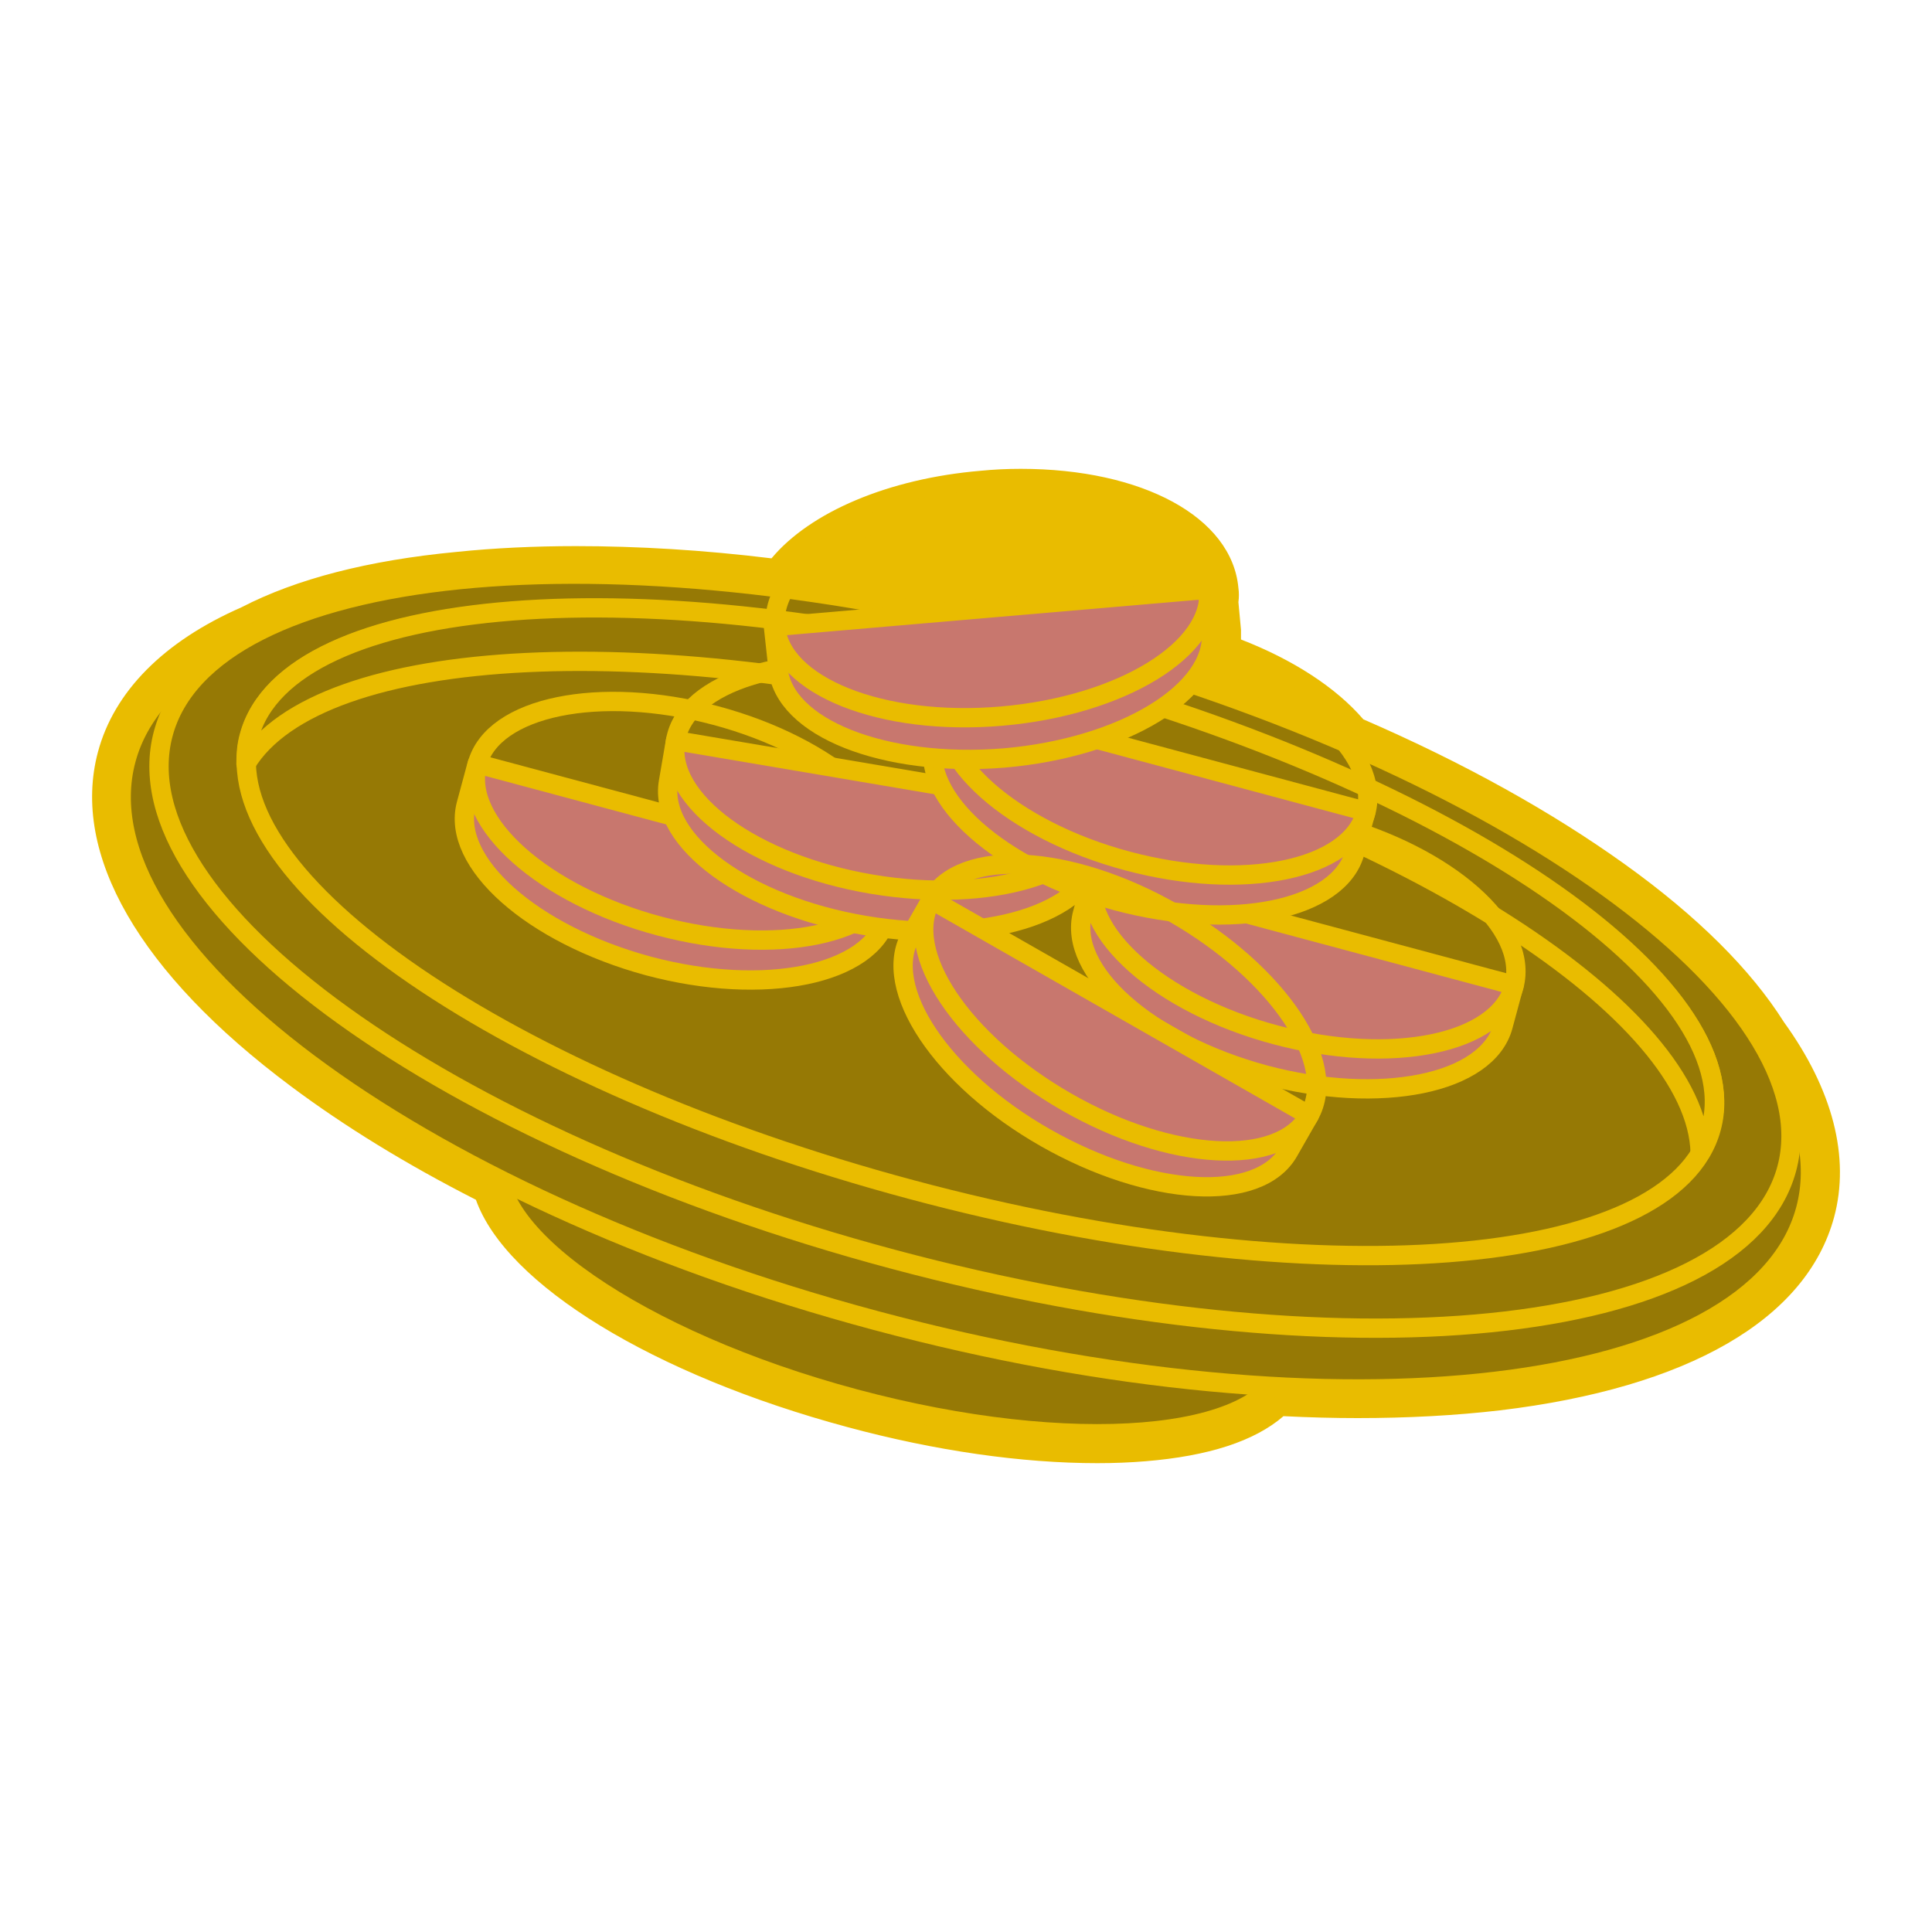
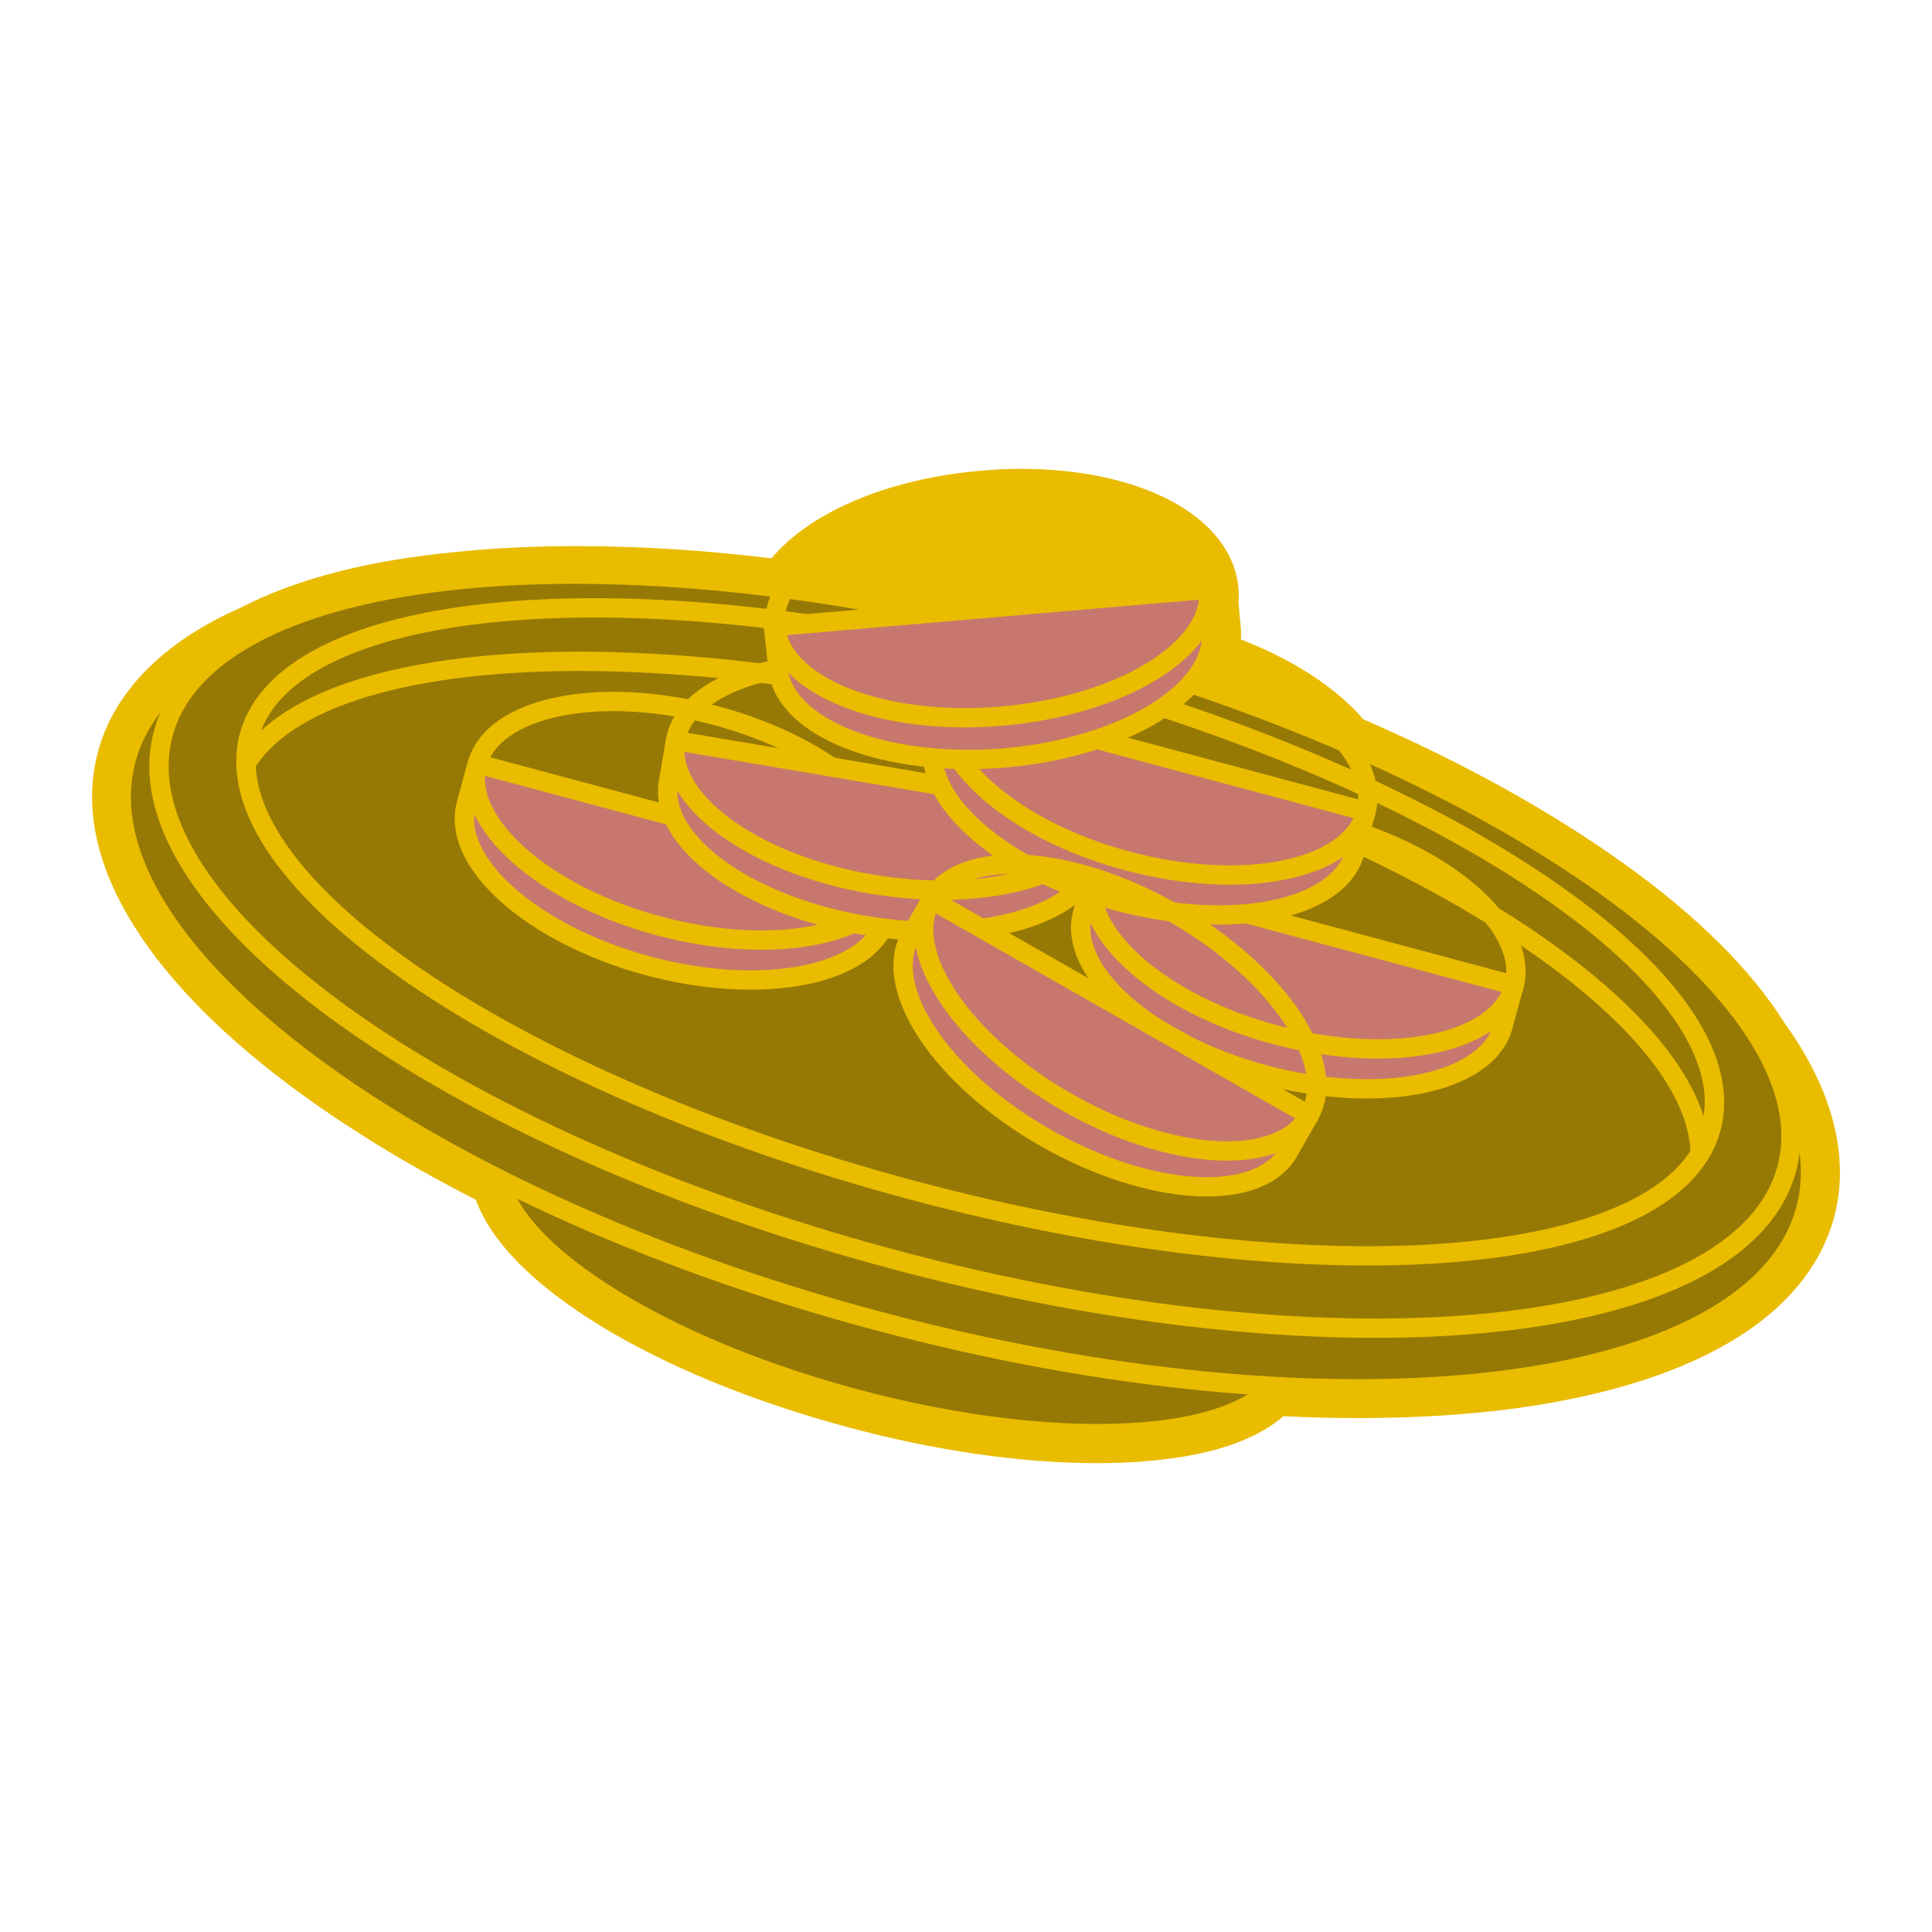
<svg xmlns="http://www.w3.org/2000/svg" xmlns:xlink="http://www.w3.org/1999/xlink" version="1.1" id="레이어_1" x="0px" y="0px" viewBox="0 0 300 300" style="enable-background:new 0 0 300 300;" xml:space="preserve">
  <style type="text/css">
	.st0{fill:none;}
	.st1{fill:none;stroke:#E9BC00;stroke-width:2;stroke-linecap:round;stroke-linejoin:round;}
	.st2{fill:#C8776E;}
	.st3{fill:#E9BC00;}
- 	.st4{fill:#967905;stroke:#E9BC00;stroke-width:3;stroke-linecap:round;stroke-linejoin:round;stroke-miterlimit:10;}
+ 	.st4{fill:#967905;stroke:#E9BC00;stroke-width:3;stroke-linecap:round;stroke-linejoin:round;stroke-miterlimit:9.999;}
	.st5{fill:#967905;stroke:#E9BC00;stroke-width:3;stroke-linecap:round;stroke-linejoin:round;stroke-miterlimit:10;}
	.st6{fill:#C8776E;stroke:#E9BC00;stroke-width:3;stroke-linecap:round;stroke-linejoin:round;stroke-miterlimit:10;}
	.st7{fill:url(#SVGID_1_);stroke:#E9BC00;stroke-width:3;stroke-linecap:round;stroke-linejoin:round;stroke-miterlimit:10;}
	
- 		.st8{fill:url(#SVGID_00000042723731627198674490000006643203725829232572_);stroke:#E9BC00;stroke-width:3;stroke-linecap:round;stroke-linejoin:round;stroke-miterlimit:10;}
+ 		.st8{fill:url(#SVGID_00000101792636589680738060000010236837230293440911_);stroke:#E9BC00;stroke-width:3;stroke-linecap:round;stroke-linejoin:round;stroke-miterlimit:10;}
	
- 		.st9{fill:url(#SVGID_00000101097218096271484190000017746554780887446178_);stroke:#E9BC00;stroke-width:3;stroke-linecap:round;stroke-linejoin:round;stroke-miterlimit:10;}
+ 		.st9{fill:url(#SVGID_00000119829298660491281050000004554710419483109034_);stroke:#E9BC00;stroke-width:3;stroke-linecap:round;stroke-linejoin:round;stroke-miterlimit:10;}
	
- 		.st10{fill:url(#SVGID_00000047027813956522951230000014548999708060594094_);stroke:#E9BC00;stroke-width:3;stroke-linecap:round;stroke-linejoin:round;stroke-miterlimit:10;}
+ 		.st10{fill:url(#SVGID_00000071552756470065551070000005538455736714091150_);stroke:#E9BC00;stroke-width:3;stroke-linecap:round;stroke-linejoin:round;stroke-miterlimit:10;}
	
- 		.st11{fill:url(#SVGID_00000029734943541578085840000010567871230964500366_);stroke:#E9BC00;stroke-width:3;stroke-linecap:round;stroke-linejoin:round;stroke-miterlimit:10;}
+ 		.st11{fill:url(#SVGID_00000109742036084785648300000004630124779014154647_);stroke:#E9BC00;stroke-width:3;stroke-linecap:round;stroke-linejoin:round;stroke-miterlimit:10;}
	
- 		.st12{fill:url(#SVGID_00000065056273508671714800000009211489221464930745_);stroke:#E9BC00;stroke-width:3;stroke-linecap:round;stroke-linejoin:round;stroke-miterlimit:10;}
+ 		.st12{fill:url(#SVGID_00000042705569111723765400000007946801644980505498_);stroke:#E9BC00;stroke-width:3;stroke-linecap:round;stroke-linejoin:round;stroke-miterlimit:10;}
</style>
-   <pattern y="300" width="72" height="72" patternUnits="userSpaceOnUse" id="주름" viewBox="17.1 -84.9 72 72" style="overflow:visible;">
+   <pattern y="300" width="72" height="72" patternUnits="userSpaceOnUse" id="주름" viewBox="17.1 -87.9 72 72" style="overflow:visible;">
    <g>
-       <rect x="17.1" y="-84.9" class="st0" width="72" height="72" />
+       <rect x="17.1" y="-87.9" class="st0" width="72" height="72" />
      <g>
-         <rect x="17.1" y="-84.9" class="st0" width="72" height="72" />
+         <rect x="17.1" y="-87.9" class="st0" width="72" height="72" />
        <g>
-           <path class="st1" d="M72.2-99.8c0,0,4.1,0.9,2.4,4.4s0,4.4,2.5,4.7c2.5,0.3,4.1,2.1,2.7,5" />
-           <path class="st1" d="M34.1-85.6c0,0,4.2-0.2,3-3.9c-1.1-3.8,0.8-4.4,3.3-4.3s4.4-1.4,3.5-4.5" />
-           <path class="st1" d="M18.3-98.1c0,0,4.2,0.2,3,3.9c-1.1,3.7,0.7,4.3,3.2,4.2c2.6-0.1,4.4,1.5,3.5,4.5" />
-         </g>
-         <g>
-           <path class="st1" d="M97.5-77.1c0,0,1-4.1-2.9-4c-3.9,0.1-3.9-1.9-3.1-4.3S91.3-90,88.2-90" />
-         </g>
-         <g>
-           <rect x="17.1" y="-84.9" class="st2" width="72" height="72" />
-           <path class="st1" d="M30.4-28.5c0,0,3.8,1.7,4.5-2.1c0.7-3.8,2.6-3.5,4.8-2.2s4.6,0.7,5.1-2.4" />
-           <path class="st1" d="M83.1-41.7c0,0-2.6-3.3-5-0.2s-3.9,1.9-5.3-0.2c-1.4-2.1-3.7-2.7-5.7-0.2" />
-           <path class="st1" d="M56.1-42c0,0-3.8,1.7-1.5,4.7c2.4,3.1,0.9,4.3-1.6,5.1c-2.4,0.8-3.6,2.9-1.7,5.4" />
-           <path class="st1" d="M58.2-37.7c0,0,4.1,0.9,2.4,4.4c-1.7,3.5,0,4.4,2.5,4.7c2.5,0.3,4.1,2.1,2.7,5" />
-           <path class="st1" d="M72.2-27.8c0,0,4.1,0.9,2.4,4.4s0,4.4,2.5,4.7c2.5,0.3,4.1,2.1,2.7,5" />
-           <path class="st1" d="M44.4-47.1c0,0,3.7,2,1.1,4.8c-2.6,2.9-1.2,4.2,1.1,5.2c2.4,1,3.4,3.2,1.2,5.5" />
-           <path class="st1" d="M27.4-35.9c0,0,1.3-4-2.6-4.2c-3.9-0.3-3.8-2.2-2.8-4.5s0.2-4.6-2.9-4.8" />
-           <path class="st1" d="M24.6-54.1c0,0-2,3.6,1.7,4.6c3.8,1,3.3,2.9,1.8,5c-1.4,2.1-1.1,4.5,2,5.3" />
-           <path class="st1" d="M37.5-29.9c0,0,1.3,3.9,4.6,1.8s4.3-0.5,4.9,2c0.6,2.5,2.6,3.8,5.3,2.1" />
-           <path class="st1" d="M29.4-57.4c0,0-1.8,3.8,2,4.5s3.5,2.6,2.2,4.8c-1.3,2.2-0.8,4.6,2.3,5.2" />
-           <path class="st1" d="M41.1-51.6c0,0-3.4,2.4-0.5,4.9c2.9,2.6,1.7,4-0.5,5.3s-3,3.5-0.6,5.6" />
-           <path class="st1" d="M28.1-72.6c0,0,0.3,4.2,4,2.9c3.7-1.2,4.3,0.6,4.3,3.1C36.3-64,38-62.2,41-63.2" />
-           <path class="st1" d="M46.6-65.8c0,0-0.4-4.2-4-2.9c-3.7,1.3-4.3-0.5-4.3-3.1c0-2.6-1.6-4.3-4.6-3.3" />
-           <path class="st1" d="M36.7-40.2c0,0-4.2-0.2-3.4,3.6c0.8,3.8-1.1,4.2-3.6,3.9c-2.5-0.3-4.5,1-3.9,4.1" />
-           <path class="st1" d="M49.8-40.9c0,0-1.5-3.9,2.4-4.4s3.7-2.4,2.5-4.7c-1.1-2.3-0.4-4.6,2.7-5" />
-           <path class="st1" d="M20.4-58.6c0,0,1.9-3.7,4.8-1.1c2.9,2.6,4.2,1.2,5.2-1.2s3.1-3.4,5.5-1.3" />
-           <path class="st1" d="M68.1-96.3c0,0-1.9,3.7,1.9,4.6c3.8,0.8,3.4,2.7,2.1,4.9s-0.9,4.5,2.2,5.2" />
-           <path class="st1" d="M81.6-22.9c0,0,2.5-3.4-1.1-4.8c-3.6-1.5-2.9-3.3-1.2-5.2c1.7-1.9,1.6-4.3-1.3-5.5" />
-           <path class="st1" d="M77-27.2c0,0-4.1-0.8-2.4-4.3s0-4.4-2.6-4.6c-2.5-0.3-4.1-2.1-2.7-5" />
-           <path class="st1" d="M34.1-13.6c0,0,4.2-0.2,3-3.9c-1.1-3.7,0.7-4.3,3.3-4.2c2.5,0.1,4.4-1.4,3.5-4.5" />
-           <path class="st1" d="M56.5-28.6c0,0-4,1-2.2,4.4s0.1,4.4-2.4,4.7c-2.5,0.4-4,2.3-2.6,5.1" />
-           <path class="st1" d="M35.1-20.8c0,0-4,1.3-4.2-2.6s-2.2-3.8-4.5-2.8s-4.6,0.2-4.8-3" />
-           <path class="st1" d="M25.5-77.1c0,0,1-4.1-2.9-4c-3.9,0.1-3.9-1.9-3.1-4.3S19.3-90,16.2-90" />
-           <path class="st1" d="M87.4-46.4c0,0-2.3-3.5-4.9-0.7s-4.1,1.6-5.3-0.7c-1.2-2.3-3.5-3.1-5.6-0.7" />
-           <path class="st1" d="M67.4-14.5c0,0,1-4.1-2.9-4s-3.9-1.9-3.1-4.3c0.8-2.4-0.2-4.6-3.3-4.6" />
-           <path class="st1" d="M60.9-44.7c0,0-1.6,3.8,2.2,4.4c3.8,0.6,3.6,2.5,2.4,4.8c-1.2,2.2-0.6,4.6,2.5,5.1" />
-           <path class="st1" d="M91.9-46.5c0,0-4.1,0.4-2.8,4.1c1.3,3.6-0.5,4.3-3,4.4c-2.6,0-4.3,1.7-3.2,4.7" />
-           <path class="st1" d="M79.2-51.1c0,0,3.5,2.3,4.8-1.3c1.3-3.7,3.1-3,5.1-1.4s4.4,1.5,5.5-1.5" />
-           <path class="st1" d="M88.7-75.7c0,0-0.8-4.1-4.3-2.5s-4.4-0.1-4.6-2.7c-0.2-2.5-2-4.2-4.9-2.8" />
-           <path class="st1" d="M45.8-56.9c0,0,4.1-0.6,2.7-4.2c-1.4-3.6,0.3-4.4,2.9-4.5c2.6-0.1,4.3-1.8,3.1-4.7" />
-           <path class="st1" d="M31.9-56.4c0,0,1.2-4,4.5-2c3.3,2,4.3,0.4,4.9-2.1c0.5-2.5,2.5-3.9,5.2-2.3" />
-           <path class="st1" d="M18.9-72.9c0,0,1.2-4,4.5-2s4.3,0.4,4.9-2.1c0.5-2.5,2.5-3.9,5.2-2.3" />
-           <path class="st1" d="M54.9-81.9c0,0,4.2,0.4,2.9,4c-1.3,3.7,0.5,4.3,3.1,4.3s4.3,1.6,3.3,4.6" />
-           <path class="st1" d="M51.6-73c0,0,3.2-2.7,0.1-5c-3.1-2.3-2-3.9,0.1-5.3s2.6-3.8,0.1-5.7" />
-           <path class="st1" d="M67.9-76.5c0,0-3.4,2.5-0.4,4.9c3,2.5,1.8,4-0.4,5.3c-2.2,1.3-2.9,3.6-0.4,5.6" />
-           <path class="st1" d="M73-72.4c0,0,2.8,3.1,5-0.2c2.1-3.2,3.8-2.2,5.3-0.2s3.9,2.5,5.7-0.2" />
-           <path class="st1" d="M57.2-45.4c0,0,4.2-0.2,3-3.9s0.7-4.3,3.2-4.2c2.6,0.1,4.4-1.5,3.4-4.5" />
-           <path class="st1" d="M48.7-53.3c0,0-0.4-4.2,3.4-3.6c3.8,0.6,4.2-1.3,3.7-3.8s0.8-4.6,3.9-4.1" />
-           <path class="st1" d="M36.5-55.6c0,0,1.1,4,4.5,2.2c3.4-1.9,4.4-0.2,4.8,2.3c0.4,2.5,2.3,4,5.1,2.5" />
-           <path class="st1" d="M18.3-26.1c0,0,4.2,0.2,3,3.9c-1.1,3.7,0.7,4.3,3.2,4.2c2.6-0.1,4.4,1.5,3.5,4.5" />
-           <path class="st1" d="M52.7-70.6c0,0-3.8,1.7-4.5-2.2c-0.6-3.8-2.5-3.5-4.8-2.3c-2.2,1.2-4.6,0.7-5.1-2.5" />
-           <path class="st1" d="M100.9-65.7c0,0-1.6,3.9-4.7,1.5c-3.1-2.3-4.3-0.8-5,1.7c-0.8,2.4-2.8,3.6-5.4,1.8" />
-           <path class="st1" d="M84.8-61.8c0,0-1-4-4.4-2.2c-3.4,1.8-4.4,0.2-4.8-2.4c-0.4-2.5-2.3-4-5.1-2.5" />
-           <path class="st1" d="M76.7-73.7c0,0-0.1-4.2-3.9-3.1c-3.7,1.1-4.3-0.8-4.1-3.3c0.2-2.5-1.4-4.4-4.4-3.6" />
-           <path class="st1" d="M68.4-60.9c0,0,2,3.6,4.9,1c2.8-2.7,4.2-1.3,5.2,1.1c1,2.3,3.2,3.3,5.5,1.1" />
-           <path class="st1" d="M58.3-72c0,0-2,3.7,1.8,4.6c3.8,0.9,3.3,2.8,1.9,4.9c-1.4,2.1-1,4.5,2.1,5.3" />
-           <path class="st1" d="M79.1-96.5c0,0-1.3,4,2.6,4.2c3.9,0.3,3.8,2.2,2.8,4.5s-0.2,4.6,2.9,4.8" />
-           <path class="st1" d="M63.5-46.9c0,0,4.1,0.8,3.9-3.1s1.7-4,4.2-3.3c2.4,0.7,4.6-0.3,4.4-3.5" />
-           <path class="st1" d="M83.6-25.7c0,0,4.1,0.5,3.7-3.3c-0.5-3.9,1.4-4.1,3.9-3.6c2.5,0.6,4.6-0.7,4.2-3.8" />
-           <path class="st1" d="M82.1-66.8c0,0,2.4-3.4,4.9-0.5c2.5,3,4,1.7,5.3-0.5s3.6-2.9,5.6-0.5" />
-           <path class="st1" d="M62.5-75.8c0,0-3.7-1.9-1.2-4.8c2.5-2.9,1.1-4.2-1.3-5.2c-2.4-0.9-3.4-3.1-1.4-5.5" />
-           <path class="st1" d="M45.3-93.2c0,0-3.6,2.2-0.8,4.9s1.4,4.1-0.9,5.2c-2.3,1.1-3.2,3.4-0.9,5.6" />
-           <path class="st1" d="M37-78.6c0,0,1.2-4-2.7-4.2s-3.8-2.1-2.9-4.5c1-2.4,0.1-4.6-3.1-4.8" />
-         </g>
-         <g>
-           <path class="st1" d="M19.9-46.5c0,0-4.1,0.4-2.8,4.1c1.3,3.6-0.5,4.3-3,4.4c-2.6,0-4.3,1.7-3.2,4.7" />
-           <path class="st1" d="M7.2-51.1c0,0,3.5,2.3,4.8-1.3c1.3-3.7,3.1-3,5.1-1.4s4.4,1.5,5.5-1.5" />
-           <path class="st1" d="M16.7-75.7c0,0-0.8-4.1-4.3-2.5S8-78.3,7.8-80.9c-0.2-2.5-2-4.2-4.9-2.8" />
-           <path class="st1" d="M1-72.4c0,0,2.8,3.1,5-0.2c2.1-3.2,3.8-2.2,5.3-0.2s3.9,2.5,5.7-0.2" />
-           <path class="st1" d="M28.9-65.7c0,0-1.6,3.9-4.7,1.5c-3.1-2.3-4.3-0.8-5,1.7c-0.8,2.4-2.8,3.6-5.4,1.8" />
-           <path class="st1" d="M11.6-25.7c0,0,4.1,0.5,3.7-3.3c-0.5-3.9,1.4-4.1,3.9-3.6c2.5,0.6,4.6-0.7,4.2-3.8" />
-           <path class="st1" d="M10.1-66.8c0,0,2.4-3.4,4.9-0.5c2.5,3,4,1.7,5.3-0.5s3.6-2.9,5.6-0.5" />
-         </g>
-         <g>
-           <path class="st1" d="M97.5-5.1c0,0,1-4.1-2.9-4s-3.9-1.9-3.1-4.3S91.3-18,88.2-18" />
-         </g>
-         <g>
-           <path class="st1" d="M68.1-24.3c0,0-1.9,3.7,1.9,4.6c3.8,0.8,3.4,2.7,2.1,4.9c-1.3,2.2-0.9,4.5,2.2,5.2" />
-           <path class="st1" d="M25.5-5.1c0,0,1-4.1-2.9-4s-3.9-1.9-3.1-4.3S19.3-18,16.2-18" />
-           <path class="st1" d="M88.7-3.7c0,0-0.8-4.1-4.3-2.5S80-6.3,79.8-8.9c-0.2-2.5-2-4.2-4.9-2.8" />
-           <path class="st1" d="M51.6-1c0,0,3.2-2.7,0.1-5c-3.1-2.3-2-3.9,0.1-5.3s2.6-3.8,0.1-5.7" />
-           <path class="st1" d="M76.7-1.7c0,0-0.1-4.2-3.9-3.1c-3.7,1.1-4.3-0.8-4.1-3.3c0.2-2.5-1.4-4.4-4.4-3.6" />
-           <path class="st1" d="M79.1-24.5c0,0-1.3,4,2.6,4.2c3.9,0.3,3.8,2.2,2.8,4.5s-0.2,4.6,2.9,4.8" />
-           <path class="st1" d="M62.5-3.8c0,0-3.7-1.9-1.2-4.8s1.1-4.2-1.3-5.2c-2.4-0.9-3.4-3.1-1.4-5.5" />
-           <path class="st1" d="M45.3-21.2c0,0-3.6,2.2-0.8,4.9c2.8,2.7,1.4,4.1-0.9,5.2c-2.3,1.1-3.2,3.4-0.9,5.6" />
-           <path class="st1" d="M37-6.6c0,0,1.2-4-2.7-4.2s-3.8-2.1-2.9-4.5c1-2.4,0.1-4.6-3.1-4.8" />
-         </g>
-         <g>
-           <path class="st1" d="M16.7-3.7c0,0-0.8-4.1-4.3-2.5S8-6.3,7.8-8.9c-0.2-2.5-2-4.2-4.9-2.8" />
+           <rect x="17.1" y="-87.9" class="st0" width="72" height="72" />
+           <g>
+             <path class="st1" d="M72.2-1c0,0,4.1-0.9,2.4-4.4s0-4.4,2.5-4.7c2.5-0.3,4.1-2.1,2.7-5" />
+             <path class="st1" d="M34.1-15.2c0,0,4.2,0.2,3,3.9C36-7.5,37.9-6.9,40.4-7s4.4,1.4,3.5,4.5" />
+             <path class="st1" d="M18.3-2.7c0,0,4.2-0.2,3-3.9c-1.1-3.7,0.7-4.3,3.2-4.2c2.6,0.1,4.4-1.5,3.5-4.5" />
+           </g>
+           <g>
+             <path class="st1" d="M97.5-23.7c0,0,1,4.1-2.9,4s-3.9,1.9-3.1,4.3s-0.2,4.6-3.3,4.6" />
+           </g>
+           <g>
+             <rect x="17.1" y="-87.9" class="st2" width="72" height="72" />
+             <path class="st1" d="M30.4-72.3c0,0,3.8-1.7,4.5,2.1c0.7,3.8,2.6,3.5,4.8,2.2c2.2-1.3,4.6-0.7,5.1,2.4" />
+             <path class="st1" d="M83.1-59.1c0,0-2.6,3.3-5,0.2s-3.9-1.9-5.3,0.2c-1.4,2.1-3.7,2.7-5.7,0.2" />
+             <path class="st1" d="M56.1-58.8c0,0-3.8-1.7-1.5-4.7c2.4-3.1,0.9-4.3-1.6-5.1c-2.4-0.8-3.6-2.9-1.7-5.4" />
+             <path class="st1" d="M58.2-63.1c0,0,4.1-0.9,2.4-4.4c-1.7-3.5,0-4.4,2.5-4.7c2.5-0.3,4.1-2.1,2.7-5" />
+             <path class="st1" d="M72.2-73c0,0,4.1-0.9,2.4-4.4s0-4.4,2.5-4.7c2.5-0.3,4.1-2.1,2.7-5" />
+             <path class="st1" d="M44.4-53.7c0,0,3.7-2,1.1-4.8c-2.6-2.9-1.2-4.2,1.1-5.2c2.4-1,3.4-3.2,1.2-5.5" />
+             <path class="st1" d="M27.4-64.9c0,0,1.3,4-2.6,4.2c-3.9,0.3-3.8,2.2-2.8,4.5s0.2,4.6-2.9,4.8" />
+             <path class="st1" d="M24.6-46.7c0,0-2-3.6,1.7-4.6c3.8-1,3.3-2.9,1.8-5c-1.4-2.1-1.1-4.5,2-5.3" />
+             <path class="st1" d="M37.5-70.9c0,0,1.3-3.9,4.6-1.8s4.3,0.5,4.9-2c0.6-2.5,2.6-3.8,5.3-2.1" />
+             <path class="st1" d="M29.4-43.4c0,0-1.8-3.8,2-4.5s3.5-2.6,2.2-4.8c-1.3-2.2-0.8-4.6,2.3-5.2" />
+             <path class="st1" d="M41.1-49.2c0,0-3.4-2.4-0.5-4.9c2.9-2.6,1.7-4-0.5-5.3s-3-3.5-0.6-5.6" />
+             <path class="st1" d="M28.1-28.2c0,0,0.3-4.2,4-2.9c3.7,1.2,4.3-0.6,4.3-3.1c-0.1-2.6,1.6-4.4,4.6-3.4" />
+             <path class="st1" d="M46.6-35c0,0-0.4,4.2-4,2.9c-3.7-1.3-4.3,0.5-4.3,3.1s-1.6,4.3-4.6,3.3" />
+             <path class="st1" d="M36.7-60.6c0,0-4.2,0.2-3.4-3.6c0.8-3.8-1.1-4.2-3.6-3.9c-2.5,0.3-4.5-1-3.9-4.1" />
+             <path class="st1" d="M49.8-59.9c0,0-1.5,3.9,2.4,4.4s3.7,2.4,2.5,4.7c-1.1,2.3-0.4,4.6,2.7,5" />
+             <path class="st1" d="M20.4-42.2c0,0,1.9,3.7,4.8,1.1c2.9-2.6,4.2-1.2,5.2,1.2s3.1,3.4,5.5,1.3" />
+             <path class="st1" d="M68.1-4.5c0,0-1.9-3.7,1.9-4.6c3.8-0.8,3.4-2.7,2.1-4.9s-0.9-4.5,2.2-5.2" />
+             <path class="st1" d="M81.6-77.9c0,0,2.5,3.4-1.1,4.8c-3.6,1.5-2.9,3.3-1.2,5.2c1.7,1.9,1.6,4.3-1.3,5.5" />
+             <path class="st1" d="M77-73.6c0,0-4.1,0.8-2.4,4.3s0,4.4-2.6,4.6c-2.5,0.3-4.1,2.1-2.7,5" />
+             <path class="st1" d="M34.1-87.2c0,0,4.2,0.2,3,3.9c-1.1,3.7,0.7,4.3,3.3,4.2c2.5-0.1,4.4,1.4,3.5,4.5" />
+             <path class="st1" d="M56.5-72.2c0,0-4-1-2.2-4.4c1.8-3.4,0.1-4.4-2.4-4.7c-2.5-0.4-4-2.3-2.6-5.1" />
+             <path class="st1" d="M35.1-80c0,0-4-1.3-4.2,2.6s-2.2,3.8-4.5,2.8s-4.6-0.2-4.8,3" />
+             <path class="st1" d="M25.5-23.7c0,0,1,4.1-2.9,4s-3.9,1.9-3.1,4.3s-0.2,4.6-3.3,4.6" />
+             <path class="st1" d="M87.4-54.4c0,0-2.3,3.5-4.9,0.7s-4.1-1.6-5.3,0.7c-1.2,2.3-3.5,3.1-5.6,0.7" />
+             <path class="st1" d="M67.4-86.3c0,0,1,4.1-2.9,4s-3.9,1.9-3.1,4.3c0.8,2.4-0.2,4.6-3.3,4.6" />
+             <path class="st1" d="M60.9-56.1c0,0-1.6-3.8,2.2-4.4c3.8-0.6,3.6-2.5,2.4-4.8c-1.2-2.2-0.6-4.6,2.5-5.1" />
+             <path class="st1" d="M91.9-54.3c0,0-4.1-0.4-2.8-4.1c1.3-3.6-0.5-4.3-3-4.4c-2.6,0-4.3-1.7-3.2-4.7" />
+             <path class="st1" d="M79.2-49.7c0,0,3.5-2.3,4.8,1.3c1.3,3.7,3.1,3,5.1,1.4s4.4-1.5,5.5,1.5" />
+             <path class="st1" d="M88.7-25.1c0,0-0.8,4.1-4.3,2.5s-4.4,0.1-4.6,2.7c-0.2,2.5-2,4.2-4.9,2.8" />
+             <path class="st1" d="M45.8-43.9c0,0,4.1,0.6,2.7,4.2c-1.4,3.6,0.3,4.4,2.9,4.5c2.6,0.1,4.3,1.8,3.1,4.7" />
+             <path class="st1" d="M31.9-44.4c0,0,1.2,4,4.5,2c3.3-2,4.3-0.4,4.9,2.1c0.5,2.5,2.5,3.9,5.2,2.3" />
+             <path class="st1" d="M18.9-27.9c0,0,1.2,4,4.5,2s4.3-0.4,4.9,2.1c0.5,2.5,2.5,3.9,5.2,2.3" />
+             <path class="st1" d="M54.9-18.9c0,0,4.2-0.4,2.9-4c-1.3-3.7,0.5-4.3,3.1-4.3s4.3-1.6,3.3-4.6" />
+             <path class="st1" d="M51.6-27.8c0,0,3.2,2.7,0.1,5c-3.1,2.3-2,3.9,0.1,5.3s2.6,3.8,0.1,5.7" />
+             <path class="st1" d="M67.9-24.3c0,0-3.4-2.5-0.4-4.9c3-2.5,1.8-4-0.4-5.3c-2.2-1.3-2.9-3.6-0.4-5.6" />
+             <path class="st1" d="M73-28.4c0,0,2.8-3.1,5,0.2c2.1,3.2,3.8,2.2,5.3,0.2s3.9-2.5,5.7,0.2" />
+             <path class="st1" d="M57.2-55.4c0,0,4.2,0.2,3,3.9s0.7,4.3,3.2,4.2c2.6-0.1,4.4,1.5,3.4,4.5" />
+             <path class="st1" d="M48.7-47.5c0,0-0.4,4.2,3.4,3.6c3.8-0.6,4.2,1.3,3.7,3.8s0.8,4.6,3.9,4.1" />
+             <path class="st1" d="M36.5-45.2c0,0,1.1-4,4.5-2.2c3.4,1.9,4.4,0.2,4.8-2.3c0.4-2.5,2.3-4,5.1-2.5" />
+             <path class="st1" d="M18.3-74.7c0,0,4.2-0.2,3-3.9c-1.1-3.7,0.7-4.3,3.2-4.2c2.6,0.1,4.4-1.5,3.5-4.5" />
+             <path class="st1" d="M52.7-30.2c0,0-3.8-1.7-4.5,2.2c-0.6,3.8-2.5,3.5-4.8,2.3c-2.2-1.2-4.6-0.7-5.1,2.5" />
+             <path class="st1" d="M100.9-35.1c0,0-1.6-3.9-4.7-1.5c-3.1,2.3-4.3,0.8-5-1.7c-0.8-2.4-2.8-3.6-5.4-1.8" />
+             <path class="st1" d="M84.8-39c0,0-1,4-4.4,2.2C77-38.6,76-37,75.6-34.4c-0.4,2.5-2.3,4-5.1,2.5" />
+             <path class="st1" d="M76.7-27.1c0,0-0.1,4.2-3.9,3.1c-3.7-1.1-4.3,0.8-4.1,3.3c0.2,2.5-1.4,4.4-4.4,3.6" />
+             <path class="st1" d="M68.4-39.9c0,0,2-3.6,4.9-1c2.8,2.7,4.2,1.3,5.2-1.1c1-2.3,3.2-3.3,5.5-1.1" />
+             <path class="st1" d="M58.3-28.8c0,0-2-3.7,1.8-4.6s3.3-2.8,1.9-4.9c-1.4-2.1-1-4.5,2.1-5.3" />
+             <path class="st1" d="M79.1-4.3c0,0-1.3-4,2.6-4.2c3.9-0.3,3.8-2.2,2.8-4.5s-0.2-4.6,2.9-4.8" />
+             <path class="st1" d="M63.5-53.9c0,0,4.1-0.8,3.9,3.1s1.7,4,4.2,3.3c2.4-0.7,4.6,0.3,4.4,3.5" />
+             <path class="st1" d="M83.6-75.1c0,0,4.1-0.5,3.7,3.3c-0.5,3.9,1.4,4.1,3.9,3.6c2.5-0.6,4.6,0.7,4.2,3.8" />
+             <path class="st1" d="M82.1-34c0,0,2.4,3.4,4.9,0.5c2.5-3,4-1.7,5.3,0.5s3.6,2.9,5.6,0.5" />
+             <path class="st1" d="M62.5-25c0,0-3.7,1.9-1.2,4.8S62.4-16,60-15c-2.4,0.9-3.4,3.1-1.4,5.5" />
+             <path class="st1" d="M45.3-7.6c0,0-3.6-2.2-0.8-4.9s1.4-4.1-0.9-5.2c-2.3-1.1-3.2-3.4-0.9-5.6" />
+             <path class="st1" d="M37-22.2c0,0,1.2,4-2.7,4.2s-3.8,2.1-2.9,4.5c1,2.4,0.1,4.6-3.1,4.8" />
+           </g>
+           <g>
+             <path class="st1" d="M19.9-54.3c0,0-4.1-0.4-2.8-4.1c1.3-3.6-0.5-4.3-3-4.4c-2.6,0-4.3-1.7-3.2-4.7" />
+             <path class="st1" d="M7.2-49.7c0,0,3.5-2.3,4.8,1.3c1.3,3.7,3.1,3,5.1,1.4s4.4-1.5,5.5,1.5" />
+             <path class="st1" d="M16.7-25.1c0,0-0.8,4.1-4.3,2.5S8-22.5,7.8-19.9c-0.2,2.5-2,4.2-4.9,2.8" />
+             <path class="st1" d="M1-28.4c0,0,2.8-3.1,5,0.2C8.1-25,9.8-26,11.3-28s3.9-2.5,5.7,0.2" />
+             <path class="st1" d="M28.9-35.1c0,0-1.6-3.9-4.7-1.5c-3.1,2.3-4.3,0.8-5-1.7c-0.8-2.4-2.8-3.6-5.4-1.8" />
+             <path class="st1" d="M11.6-75.1c0,0,4.1-0.5,3.7,3.3c-0.5,3.9,1.4,4.1,3.9,3.6c2.5-0.6,4.6,0.7,4.2,3.8" />
+             <path class="st1" d="M10.1-34c0,0,2.4,3.4,4.9,0.5c2.5-3,4-1.7,5.3,0.5s3.6,2.9,5.6,0.5" />
+           </g>
+           <g>
+             <path class="st1" d="M97.5-95.7c0,0,1,4.1-2.9,4s-3.9,1.9-3.1,4.3s-0.2,4.6-3.3,4.6" />
+           </g>
+           <g>
+             <path class="st1" d="M68.1-76.5c0,0-1.9-3.7,1.9-4.6c3.8-0.8,3.4-2.7,2.1-4.9c-1.3-2.2-0.9-4.5,2.2-5.2" />
+             <path class="st1" d="M25.5-95.7c0,0,1,4.1-2.9,4s-3.9,1.9-3.1,4.3s-0.2,4.6-3.3,4.6" />
+             <path class="st1" d="M88.7-97.1c0,0-0.8,4.1-4.3,2.5c-3.5-1.6-4.4,0.1-4.6,2.7c-0.2,2.5-2,4.2-4.9,2.8" />
+             <path class="st1" d="M51.6-99.8c0,0,3.2,2.7,0.1,5c-3.1,2.3-2,3.9,0.1,5.3c2.1,1.4,2.6,3.8,0.1,5.7" />
+             <path class="st1" d="M76.7-99.1c0,0-0.1,4.2-3.9,3.1c-3.7-1.1-4.3,0.8-4.1,3.3c0.2,2.5-1.4,4.4-4.4,3.6" />
+             <path class="st1" d="M79.1-76.3c0,0-1.3-4,2.6-4.2c3.9-0.3,3.8-2.2,2.8-4.5c-1-2.3-0.2-4.6,2.9-4.8" />
+             <path class="st1" d="M62.5-97c0,0-3.7,1.9-1.2,4.8S62.4-88,60-87c-2.4,0.9-3.4,3.1-1.4,5.5" />
+             <path class="st1" d="M45.3-79.6c0,0-3.6-2.2-0.8-4.9c2.8-2.7,1.4-4.1-0.9-5.2c-2.3-1.1-3.2-3.4-0.9-5.6" />
+             <path class="st1" d="M37-94.2c0,0,1.2,4-2.7,4.2c-3.9,0.2-3.8,2.1-2.9,4.5c1,2.4,0.1,4.6-3.1,4.8" />
+           </g>
+           <g>
+             <path class="st1" d="M16.7-97.1c0,0-0.8,4.1-4.3,2.5c-3.5-1.6-4.4,0.1-4.6,2.7c-0.2,2.5-2,4.2-4.9,2.8" />
+           </g>
        </g>
      </g>
    </g>
  </pattern>
  <g>
    <path class="st3" d="M170.3,225.7c-11.6,0-24.8-1.9-38.4-5.5c-30.2-8.1-52.8-22-56.9-34.9c-10.9-5.6-20.6-11.5-29-17.8   c-23-17.2-33.5-35.1-29.4-50.3c2.4-9,9.8-16.4,21.5-21.5c8.3-4.4,19.3-7.3,32.8-8.6c5.8-0.6,11.9-0.9,18.3-0.9   c9.8,0,20.2,0.7,31.1,2c5.5-7.2,17.6-12.4,31.9-13.7c2.1-0.2,4.1-0.3,6.1-0.3c18.1,0,31.4,7,32.2,17c0.1,0.7,0.1,1.4,0,2.1l0.4,4.4   c0.1,0.8,0.1,1.6,0,2.4c8.4,3.1,15.4,7.6,19.7,12.7c15.7,6.8,29.3,14.4,40.6,22.5c11.2,8,19.3,16.2,24.3,24.2   c7.5,10.3,10,20.1,7.6,29.1c-4.1,15.2-22,25.4-50.6,28.9c-6.9,0.8-14.2,1.2-21.9,1.2c-3.9,0-7.9-0.1-12.1-0.3   c-4.1,3.8-11.3,6.2-21,7C175.4,225.6,172.9,225.7,170.3,225.7z" />
-     <path class="st3" d="M158.5,75.8c16.9,0,29.9,6.4,30.7,15.6c0,0,0,0,0,0c0.1,0.7,0,1.3,0,1.9l0.4,4.5c0.1,1.1,0,2.2-0.3,3.3   c9,3.2,16.3,7.8,20.5,12.9c15.5,6.7,29.3,14.3,40.7,22.5c11.1,8,19.1,16,23.9,23.8c7.1,9.8,9.7,19.3,7.4,27.9   c-3.9,14.6-21.4,24.4-49.3,27.8c-6.9,0.8-14.1,1.2-21.8,1.2c-4.1,0-8.3-0.1-12.6-0.4c-3.7,3.8-10.8,6.2-20.5,7   c-2.3,0.2-4.7,0.3-7.3,0.3c-11.3,0-24.5-1.9-38-5.5c-30.3-8.1-52.8-22.3-56-34.5c-10.9-5.5-20.8-11.6-29.3-17.9   c-22.5-16.8-32.8-34.1-28.9-48.7C20.5,109,27.6,102,38.8,97c8-4.2,18.9-7.1,32.3-8.5c5.8-0.6,11.8-0.9,18.2-0.9   c10,0,20.7,0.7,31.8,2.1c4.8-7,16.7-12.5,31.4-13.8C154.5,75.9,156.5,75.8,158.5,75.8 M158.5,72.8c-2.1,0-4.2,0.1-6.2,0.3   c-14.3,1.2-26.5,6.4-32.5,13.6c-10.6-1.3-20.8-1.9-30.4-1.9c-6.4,0-12.7,0.3-18.5,0.9C57.2,87,46,89.9,37.5,94.3   c-12.1,5.3-19.8,13.1-22.3,22.5c-4.2,15.8,6.4,34.3,30,51.9c8.3,6.2,17.9,12.1,28.7,17.6c4.7,13.2,27.6,27.2,57.7,35.3   c13.7,3.7,27.1,5.6,38.8,5.6c2.6,0,5.1-0.1,7.5-0.3c9.7-0.8,16.9-3.1,21.4-7c4,0.2,7.8,0.3,11.5,0.3c7.8,0,15.2-0.4,22.1-1.2   c29.2-3.5,47.6-14.1,51.9-30c2.5-9.3-0.2-19.8-7.8-30.3c-5.1-8.1-13.4-16.4-24.7-24.5c-11.3-8.1-24.9-15.7-40.6-22.5   c-4.3-5-11-9.3-19-12.4c0-0.5,0-1,0-1.5l-0.4-4.3c0.1-0.7,0.1-1.5,0-2.2C191.3,80.3,177.4,72.8,158.5,72.8L158.5,72.8z" />
+     <path class="st3" d="M158.5,75.8c16.9,0,29.9,6.4,30.7,15.6l0,0c0.1,0.7,0,1.3,0,1.9l0.4,4.5c0.1,1.1,0,2.2-0.3,3.3   c9,3.2,16.3,7.8,20.5,12.9c15.5,6.7,29.3,14.3,40.7,22.5c11.1,8,19.1,16,23.9,23.8c7.1,9.8,9.7,19.3,7.4,27.9   c-3.9,14.6-21.4,24.4-49.3,27.8c-6.9,0.8-14.1,1.2-21.8,1.2c-4.1,0-8.3-0.1-12.6-0.4c-3.7,3.8-10.8,6.2-20.5,7   c-2.3,0.2-4.7,0.3-7.3,0.3c-11.3,0-24.5-1.9-38-5.5c-30.3-8.1-52.8-22.3-56-34.5c-10.9-5.5-20.8-11.6-29.3-17.9   c-22.5-16.8-32.8-34.1-28.9-48.7C20.5,109,27.6,102,38.8,97c8-4.2,18.9-7.1,32.3-8.5c5.8-0.6,11.8-0.9,18.2-0.9   c10,0,20.7,0.7,31.8,2.1c4.8-7,16.7-12.5,31.4-13.8C154.5,75.9,156.5,75.8,158.5,75.8 M158.5,72.8c-2.1,0-4.2,0.1-6.2,0.3   c-14.3,1.2-26.5,6.4-32.5,13.6c-10.6-1.3-20.8-1.9-30.4-1.9c-6.4,0-12.7,0.3-18.5,0.9C57.2,87,46,89.9,37.5,94.3   c-12.1,5.3-19.8,13.1-22.3,22.5c-4.2,15.8,6.4,34.3,30,51.9c8.3,6.2,17.9,12.1,28.7,17.6c4.7,13.2,27.6,27.2,57.7,35.3   c13.7,3.7,27.1,5.6,38.8,5.6c2.6,0,5.1-0.1,7.5-0.3c9.7-0.8,16.9-3.1,21.4-7c4,0.2,7.8,0.3,11.5,0.3c7.8,0,15.2-0.4,22.1-1.2   c29.2-3.5,47.6-14.1,51.9-30c2.5-9.3-0.2-19.8-7.8-30.3c-5.1-8.1-13.4-16.4-24.7-24.5s-24.9-15.7-40.6-22.5c-4.3-5-11-9.3-19-12.4   c0-0.5,0-1,0-1.5l-0.4-4.3c0.1-0.7,0.1-1.5,0-2.2C191.3,80.3,177.4,72.8,158.5,72.8L158.5,72.8z" />
  </g>
  <g>
    <g>
-       <ellipse transform="matrix(0.2588 -0.9659 0.9659 0.2588 -86.1359 278.7421)" class="st4" cx="138.6" cy="195.5" rx="22.5" ry="63" />
-       <ellipse transform="matrix(0.2588 -0.9659 0.9659 0.2588 -36.5332 258.2076)" class="st4" cx="150" cy="152.9" rx="54" ry="135" />
-       <ellipse transform="matrix(0.2588 -0.9659 0.9659 0.2588 -30.4471 255.7096)" class="st4" cx="151.4" cy="147.7" rx="49.5" ry="130.5" />
-       <ellipse transform="matrix(0.2588 -0.9659 0.9659 0.2588 -26.909 254.2928)" class="st4" cx="152.2" cy="144.7" rx="41.4" ry="117.5" />
+       <ellipse transform="matrix(0.2588 -0.9659 0.9659 0.2588 -86.0991 278.7223)" class="st4" cx="138.6" cy="195.5" rx="22.5" ry="63" />
+       <ellipse transform="matrix(0.2588 -0.9659 0.9659 0.2588 -36.5251 258.1864)" class="st4" cx="150" cy="152.9" rx="54" ry="135" />
+       <ellipse transform="matrix(0.2588 -0.9659 0.9659 0.2588 -30.4494 255.7123)" class="st4" cx="151.4" cy="147.7" rx="49.5" ry="130.5" />
+       <ellipse transform="matrix(0.2588 -0.9659 0.9659 0.2588 -26.9564 254.3325)" class="st4" cx="152.2" cy="144.7" rx="41.4" ry="117.5" />
      <path class="st5" d="M160.7,112.9c58.7,15.7,102.8,44.4,103.3,66.1c0.8-1.3,1.3-2.6,1.7-4c5.9-22.1-40.1-53.6-102.8-70.4    S44.7,92.2,38.7,114.3c-0.4,1.4-0.5,2.8-0.5,4.3C49.5,100,102,97.2,160.7,112.9z" />
    </g>
    <path class="st6" d="M72.4,124.9c-2.4,9,10.2,20.2,28.3,25.1c18,4.8,34.6,1.4,37-7.6l1.7-6.3l-65.3-17.5L72.4,124.9z" />
-     <pattern id="SVGID_1_" xlink:href="#二쇰" patternTransform="matrix(1 0 0 -1 -17.1 -16941.699)">
+     <pattern id="SVGID_1_" xlink:href="#二쇰" patternTransform="matrix(1 0 0 1 56.7088 17132.777)">
	</pattern>
    <path class="st7" d="M139.4,136.2c-2.4,9-19,12.4-37,7.6c-18-4.8-30.7-16.1-28.3-25.1s19-12.4,37-7.6   C129.1,115.9,141.8,127.2,139.4,136.2z" />
    <path class="st6" d="M168.1,141.8c-2.4,9,10.2,20.2,28.3,25.1c18,4.8,34.6,1.4,37-7.6l1.7-6.3l-65.3-17.5L168.1,141.8z" />
-     <pattern id="SVGID_00000005253749582380019700000007871179878345902502_" xlink:href="#二쇰" patternTransform="matrix(1 0 0 -1 -17.1 -16941.699)">
+     <pattern id="SVGID_00000055683440893911281320000009400703167479441848_" xlink:href="#二쇰" patternTransform="matrix(1 0 0 1 152.4088 17115.877)">
	</pattern>
-     <path style="fill:url(#SVGID_00000005253749582380019700000007871179878345902502_);stroke:#E9BC00;stroke-width:3;stroke-linecap:round;stroke-linejoin:round;stroke-miterlimit:10;" d="   M235.1,153.1c-2.4,9-19,12.4-37,7.6c-18-4.8-30.7-16.1-28.3-25.1s19-12.4,37-7.6C224.8,132.8,237.5,144,235.1,153.1z" />
+     <path style="fill:url(#SVGID_00000055683440893911281320000009400703167479441848_);stroke:#E9BC00;stroke-width:3;stroke-linecap:round;stroke-linejoin:round;stroke-miterlimit:10;" d="   M235.1,153.1c-2.4,9-19,12.4-37,7.6c-18-4.8-30.7-16.1-28.3-25.1s19-12.4,37-7.6C224.8,132.8,237.5,144,235.1,153.1z" />
    <path class="st6" d="M103.8,121.4c-1.6,9.2,12.1,19.2,30.5,22.3s34.6-1.8,36.2-11l1.1-6.4L104.9,115L103.8,121.4z" />
-     <pattern id="SVGID_00000004513272507136201290000018308629028253087118_" xlink:href="#二쇰" patternTransform="matrix(1 0 0 -1 -17.1 -16941.699)">
+     <pattern id="SVGID_00000033344274498100374740000004813458195949494920_" xlink:href="#二쇰" patternTransform="matrix(1 0 0 1 87.673 17138.629)">
	</pattern>
-     <path style="fill:url(#SVGID_00000004513272507136201290000018308629028253087118_);stroke:#E9BC00;stroke-width:3;stroke-linecap:round;stroke-linejoin:round;stroke-miterlimit:10;" d="   M171.6,126.3c-1.6,9.2-17.7,14.1-36.2,11c-18.4-3.1-32.1-13.1-30.5-22.3s17.7-14.1,36.2-11S173.1,117.1,171.6,126.3z" />
+     <path style="fill:url(#SVGID_00000033344274498100374740000004813458195949494920_);stroke:#E9BC00;stroke-width:3;stroke-linecap:round;stroke-linejoin:round;stroke-miterlimit:10;" d="   M171.6,126.3c-1.6,9.2-17.7,14.1-36.2,11c-18.4-3.1-32.1-13.1-30.5-22.3s17.7-14.1,36.2-11S173.1,117.1,171.6,126.3z" />
    <path class="st6" d="M145.1,114.8c-2.4,9,10.2,20.2,28.3,25.1c18,4.8,34.6,1.4,37-7.6l1.7-6.3l-65.3-17.5L145.1,114.8z" />
-     <pattern id="SVGID_00000075160948513343382870000005479304093905285782_" xlink:href="#二쇰" patternTransform="matrix(1 0 0 -1 -17.1 -16941.699)">
+     <pattern id="SVGID_00000006675749286807834580000001258401463054427044_" xlink:href="#二쇰" patternTransform="matrix(1 0 0 1 129.4088 17142.877)">
	</pattern>
-     <path style="fill:url(#SVGID_00000075160948513343382870000005479304093905285782_);stroke:#E9BC00;stroke-width:3;stroke-linecap:round;stroke-linejoin:round;stroke-miterlimit:10;" d="   M212.1,126.1c-2.4,9-19,12.4-37,7.6s-30.7-16.1-28.3-25.1s19-12.4,37-7.6C201.9,105.8,214.5,117,212.1,126.1z" />
+     <path style="fill:url(#SVGID_00000006675749286807834580000001258401463054427044_);stroke:#E9BC00;stroke-width:3;stroke-linecap:round;stroke-linejoin:round;stroke-miterlimit:10;" d="   M212.1,126.1c-2.4,9-19,12.4-37,7.6s-30.7-16.1-28.3-25.1s19-12.4,37-7.6C201.9,105.8,214.5,117,212.1,126.1z" />
    <path class="st6" d="M120.8,103.7c0.8,9.3,16.5,15.5,35.1,14c18.6-1.6,33-10.4,32.2-19.7l-0.6-6.5l-67.4,5.8L120.8,103.7z" />
-     <pattern id="SVGID_00000091717301009765583390000009066853384732543145_" xlink:href="#二쇰" patternTransform="matrix(1 0 0 -1 -17.1 -16941.699)">
+     <pattern id="SVGID_00000063628179462052247620000003594468701741749677_" xlink:href="#二쇰" patternTransform="matrix(1 0 0 1 103.2682 17164.447)">
	</pattern>
-     <path style="fill:url(#SVGID_00000091717301009765583390000009066853384732543145_);stroke:#E9BC00;stroke-width:3;stroke-linecap:round;stroke-linejoin:round;stroke-miterlimit:10;" d="   M187.7,91.5c0.8,9.3-13.6,18.1-32.2,19.7s-34.3-4.7-35.1-14s13.6-18.1,32.2-19.7S186.9,82.2,187.7,91.5z" />
+     <path style="fill:url(#SVGID_00000063628179462052247620000003594468701741749677_);stroke:#E9BC00;stroke-width:3;stroke-linecap:round;stroke-linejoin:round;stroke-miterlimit:10;" d="   M187.7,91.5c0.8,9.3-13.6,18.1-32.2,19.7s-34.3-4.7-35.1-14s13.6-18.1,32.2-19.7S186.9,82.2,187.7,91.5z" />
    <path class="st6" d="M141.4,145.3c-4.6,8.1,4.8,22.2,21,31.4s33.1,10.2,37.7,2.1l3.2-5.6l-58.7-33.5L141.4,145.3z" />
-     <pattern id="SVGID_00000136407347063903422800000014116599738209971379_" xlink:href="#二쇰" patternTransform="matrix(1 0 0 -1 -17.1 -16941.699)">
+     <pattern id="SVGID_00000028297054000443076420000001031523720958887306_" xlink:href="#二쇰" patternTransform="matrix(1 0 0 1 126.3323 17107.523)">
	</pattern>
-     <path style="fill:url(#SVGID_00000136407347063903422800000014116599738209971379_);stroke:#E9BC00;stroke-width:3;stroke-linecap:round;stroke-linejoin:round;stroke-miterlimit:10;" d="   M203.3,173.2c-4.6,8.1-21.5,7.2-37.7-2.1s-25.6-23.3-21-31.4c4.6-8.1,21.5-7.2,37.7,2.1S207.9,165.1,203.3,173.2z" />
+     <path style="fill:url(#SVGID_00000028297054000443076420000001031523720958887306_);stroke:#E9BC00;stroke-width:3;stroke-linecap:round;stroke-linejoin:round;stroke-miterlimit:10;" d="   M203.3,173.2c-4.6,8.1-21.5,7.2-37.7-2.1s-25.6-23.3-21-31.4c4.6-8.1,21.5-7.2,37.7,2.1S207.9,165.1,203.3,173.2z" />
  </g>
</svg>
